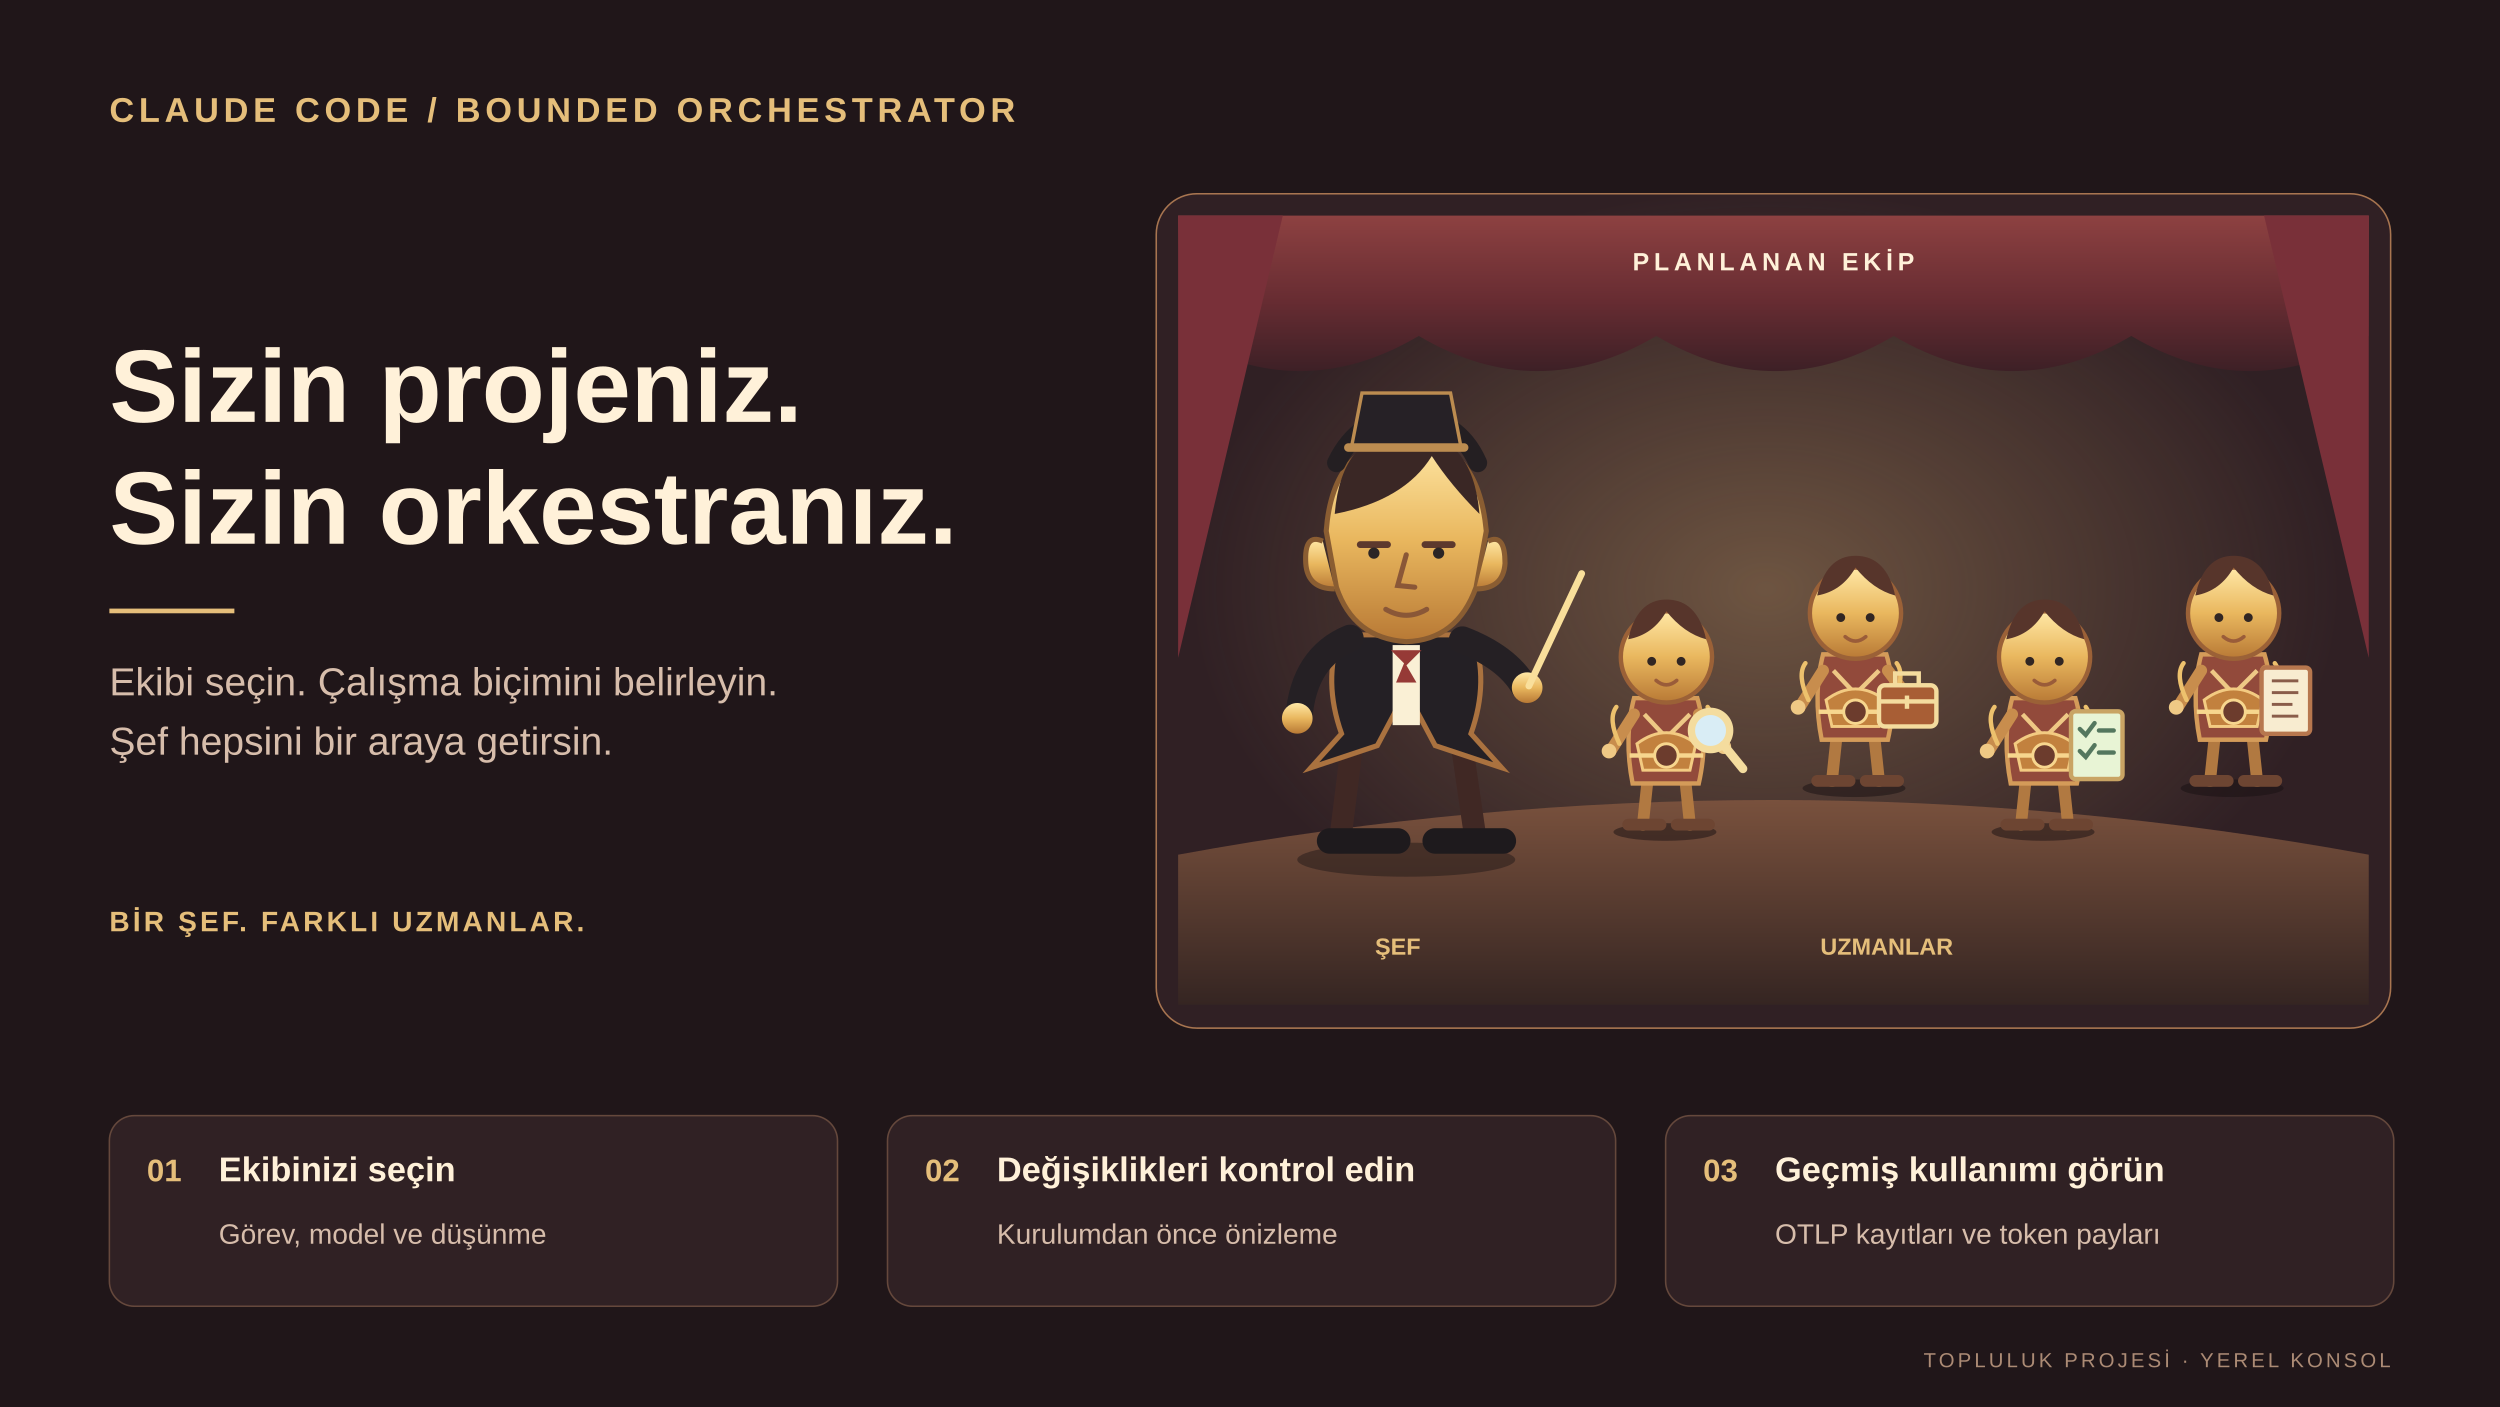
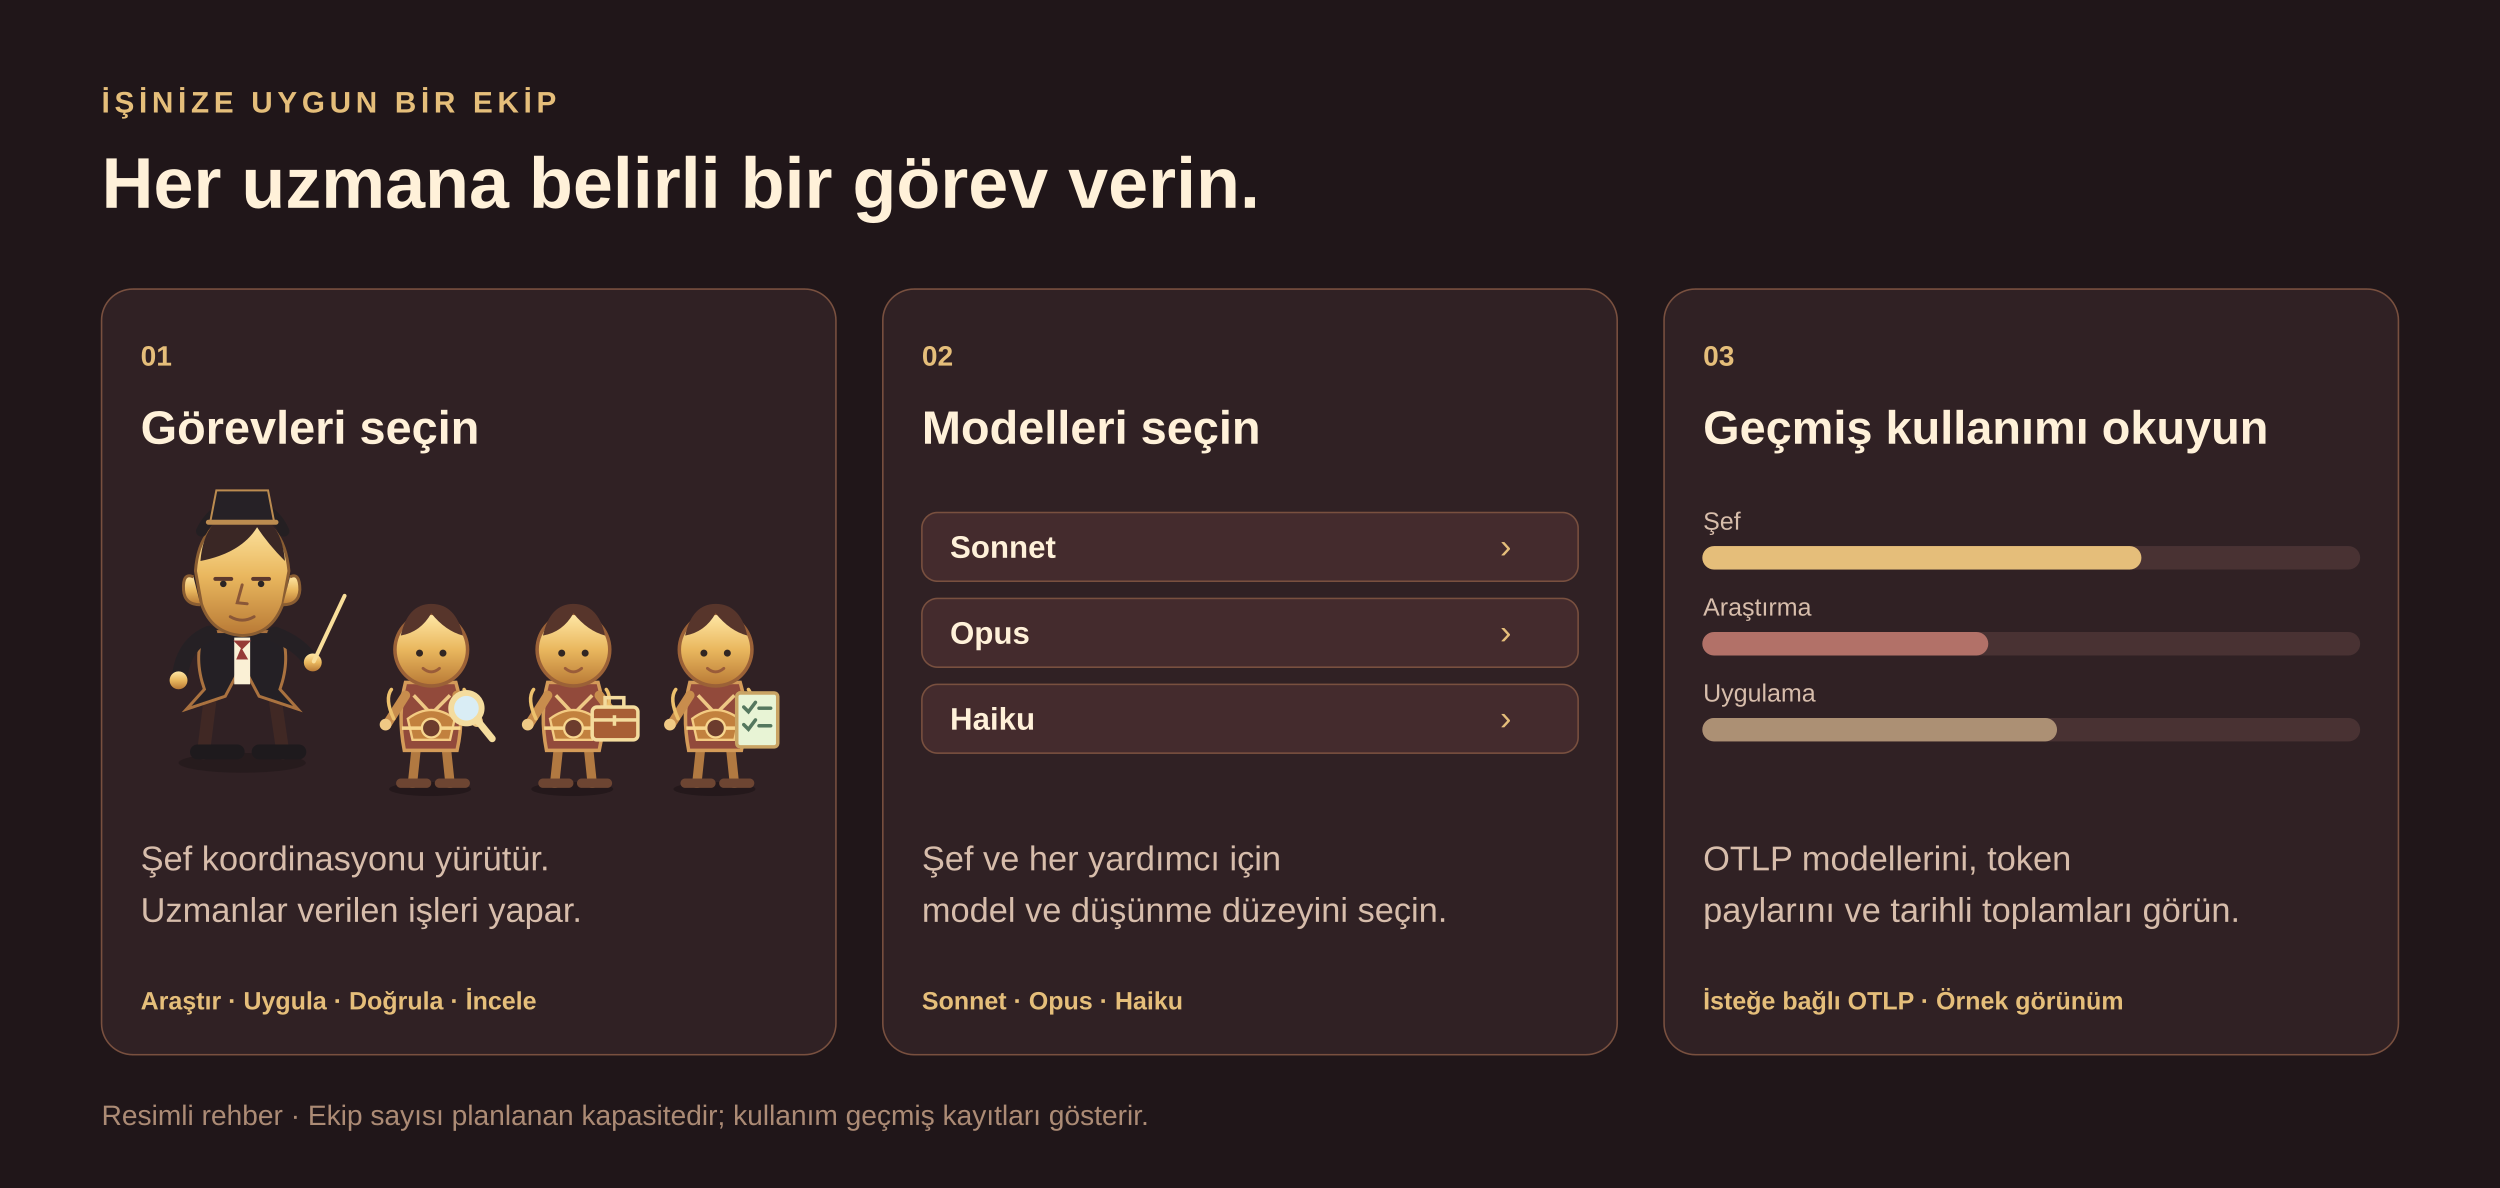
- <svg xmlns="http://www.w3.org/2000/svg" xmlns:xlink="http://www.w3.org/1999/xlink" width="1600" height="900" viewBox="0 0 1600 900" role="img" aria-labelledby="title desc">
+ <svg xmlns="http://www.w3.org/2000/svg" xmlns:xlink="http://www.w3.org/1999/xlink" width="1600" height="760" viewBox="0 0 1600 760" role="img" aria-labelledby="title desc">
  <defs>
    <linearGradient id="background" x2="1" y2="1">
      <stop stop-color="#21191B" />
      <stop offset=".58" stop-color="#322224" />
      <stop offset="1" stop-color="#261A1B" />
    </linearGradient>
    <linearGradient id="curtain" x2="0" y2="1">
      <stop stop-color="#8D4141" />
      <stop offset=".55" stop-color="#672C32" />
      <stop offset="1" stop-color="#3D2026" />
    </linearGradient>
    <linearGradient id="floor" x2="0" y2="1">
      <stop stop-color="#79513D" />
      <stop offset="1" stop-color="#352522" />
    </linearGradient>
    <radialGradient id="light">
      <stop stop-color="#F7CA82" stop-opacity=".31" />
      <stop offset="1" stop-color="#F7CA82" stop-opacity="0" />
    </radialGradient>
    <linearGradient id="gold" x2="0" y2="1">
      <stop stop-color="#ffe8a6" />
      <stop offset=".5" stop-color="#e9b75e" />
      <stop offset="1" stop-color="#b87935" />
    </linearGradient>
    <filter id="actor-shadow" x="-30%" y="-30%" width="160%" height="170%">
      <feDropShadow dx="0" dy="11" stdDeviation="8" flood-color="#100B0C" flood-opacity=".55" />
    </filter>
    <symbol id="conductor-core" viewBox="0 0 220 300">
      <ellipse cx="110" cy="280" rx="64" ry="10" fill="#1b1315" opacity=".45" />
      <path d="M83 174 71 270M137 174l14 96" fill="none" stroke="#402824" stroke-width="13" stroke-linecap="round" />
      <path d="M65 269h40m22 0h40" stroke="#1e1a1d" stroke-width="15" stroke-linecap="round" />
      <path d="M71 148q-10 27 1 58l-18 20 39-13 17-32 17 32 39 13-18-20q11-31 1-58Z" fill="#242025" stroke="#aa723f" stroke-width="3" />
      <path d="M102 154h16v47h-16z" fill="#faf0d5" />
      <path d="m101 157 9 9 9-9m-10 7-5 12h12z" fill="#963a36" />
      <path d="M77 150q-27 11-30 46" fill="none" stroke="#252024" stroke-width="16" stroke-linecap="round" />
      <circle cx="46" cy="197" r="9" fill="url(#gold)" />
      <path d="M63 87q4-52 47-55 42 2 47 55l-6 33q-11 31-41 32-31-2-41-32Z" fill="url(#gold)" stroke="#8a5d32" stroke-width="3" />
      <path d="M61 93q-11-5-10 13 1 15 17 15m90-28q10-5 10 13-1 15-17 15" fill="url(#gold)" stroke="#8a5d32" stroke-width="3" />
      <path d="M68 77q4-48 42-49 39 1 43 49-17-17-28-34-16 26-57 34Z" fill="#3a2725" />
      <path d="M83 95h16m22 0h16" stroke="#5d392d" stroke-width="4" stroke-linecap="round" />
      <circle cx="91" cy="100" r="3.3" fill="#2b2525" />
      <circle cx="129" cy="100" r="3.3" fill="#2b2525" />
      <path d="m110 101-5 18 10 1m-17 13q12 7 24 0" fill="none" stroke="#8a5737" stroke-width="3" stroke-linecap="round" />
      <path d="M69 47q13-27 41-27 30 0 42 27" fill="none" stroke="#241f22" stroke-width="11" stroke-linecap="round" />
      <path d="M78 37h64l-6-31H84Z" fill="#262126" stroke="#bc8c50" stroke-width="2" />
      <path d="M76 38h68" stroke="#bc8c50" stroke-width="5" stroke-linecap="round" />
    </symbol>
    <symbol id="conductor" viewBox="0 0 220 300">
      <use xlink:href="#conductor-core" width="220" height="300" />
      <g id="baton-arm-static">
        <path d="M143 151q26 10 36 27" fill="none" stroke="#252024" stroke-width="16" stroke-linecap="round" />
        <circle cx="181" cy="179" r="9" fill="url(#gold)" />
        <path d="m182 178 31-66" stroke="#f9df9b" stroke-width="4" stroke-linecap="round" />
      </g>
    </symbol>
    <symbol id="musician" viewBox="0 0 120 190">
      <ellipse cx="59" cy="181" rx="35" ry="6" fill="#170f11" opacity=".5" />
      <path d="m48 138-4 38m28-38 4 38" stroke="#b17941" stroke-width="8" stroke-linecap="round" />
      <path d="M34 176h22m11 0h22" stroke="#6d4532" stroke-width="8" stroke-linecap="round" />
      <path d="M38 90q-7 27-1 58h45q7-31-1-58Z" fill="#924a3b" stroke="#d49b59" stroke-width="3" />
      <path d="m45 101 15 16 16-16" fill="none" stroke="#eec885" stroke-width="3" />
      <path d="M38 101 22 126m60-25 16 21" stroke="#c88d4d" stroke-width="8" stroke-linecap="round" />
      <circle cx="21" cy="126" r="5" fill="#efc985" />
      <circle cx="99" cy="123" r="5" fill="#efc985" />
      <circle cx="60" cy="62" r="31" fill="url(#gold)" stroke="#9b6137" stroke-width="3" />
      <path d="M34 50q6-27 26-27 21 0 27 27-15-4-27-19-9 16-26 19Z" fill="#57352b" />
      <circle cx="50" cy="65" r="3" fill="#312623" />
      <circle cx="70" cy="65" r="3" fill="#312623" />
      <path d="M53 78q7 6 14 0" fill="none" stroke="#9a5c39" stroke-width="2.5" stroke-linecap="round" />
      <path d="M40 121q20-15 40 0l-4 18H44Z" fill="#c2813e" stroke="#f3cb82" stroke-width="2" />
      <path d="M28 121q-8-17-2-25m60 25q8-17 2-25" fill="none" stroke="#edc16d" stroke-width="3" stroke-linecap="round" />
      <path d="M35 129h50" stroke="#f7d68e" stroke-width="3" />
      <circle cx="60" cy="129" r="8" fill="#6c3c2d" stroke="#f7d68e" stroke-width="2" />
    </symbol>
    <symbol id="musician-researcher" viewBox="0 0 120 190">
      <use xlink:href="#musician" width="120" height="190" />
      <circle cx="90" cy="112" r="13" fill="#d9edf5" stroke="#f4dc9e" stroke-width="5" />
      <path d="m99 122 13 16" stroke="#f4dc9e" stroke-width="6" stroke-linecap="round" />
    </symbol>
    <symbol id="musician-implementer" viewBox="0 0 120 190">
      <use xlink:href="#musician" width="120" height="190" />
      <rect x="76" y="111" width="39" height="28" rx="4" fill="#a85e35" stroke="#f4dc9e" stroke-width="3" />
      <path d="M87 111v-8h16v8m-27 11h39m-20-4v9" fill="none" stroke="#f4dc9e" stroke-width="3" />
    </symbol>
    <symbol id="musician-reviewer" viewBox="0 0 120 190">
      <use xlink:href="#musician" width="120" height="190" />
      <rect x="79" y="99" width="33" height="45" rx="3" fill="#f8ecd0" stroke="#b7774e" stroke-width="3" />
      <path d="M86 108h18m-18 8h18m-18 8h14m-14 8h18" stroke="#8a5d4a" stroke-width="2" />
    </symbol>
    <symbol id="musician-verifier" viewBox="0 0 120 190">
      <use xlink:href="#musician" width="120" height="190" />
      <rect x="78" y="99" width="35" height="46" rx="3" fill="#e8f4d5" stroke="#c9a464" stroke-width="3" />
      <path d="m84 111 4 4 6-8m-10 19 4 4 6-8m3-10h10m-10 15h10" fill="none" stroke="#54775e" stroke-width="3" stroke-linecap="round" />
    </symbol>
  </defs>
  <g font-family="Arial,Helvetica,sans-serif">
-     <rect x="0" y="0" width="1600" height="900" rx="0" fill="#201619" stroke="#201619" />
-     <text x="70" y="78" font-size="22" fill="#E5BE7A" font-weight="700" letter-spacing="3">CLAUDE CODE / BOUNDED ORCHESTRATOR</text>
-     <text x="70" y="270" font-size="66" fill="#FFF1D9" font-weight="700">Sizin projeniz.</text>
-     <text x="70" y="348" font-size="66" fill="#FFF1D9" font-weight="700">Sizin orkestranız.</text>
-     <path d="M70 391h80" stroke="#E5BE7A" stroke-width="3" />
-     <text x="70" y="445" font-size="25" fill="#D7BDAB" font-weight="400">Ekibi seçin. Çalışma biçimini belirleyin.</text>
-     <text x="70" y="483" font-size="25" fill="#D7BDAB" font-weight="400">Şef hepsini bir araya getirsin.</text>
-     <text x="70" y="596" font-size="18" fill="#E5BE7A" font-weight="700" letter-spacing="2">BİR ŞEF. FARKLI UZMANLAR.</text>
-     <rect x="740" y="124" width="790" height="534" rx="26" fill="#302024" stroke="#A87550" />
-     <ellipse cx="1130" cy="377" rx="370" ry="255" fill="url(#light)" />
-     <path d="M754 138h762v77q-76 45-152 0-76 45-152 0-76 45-152 0-76 45-152 0-76 45-152 0Z" fill="url(#curtain)" />
-     <path d="M754 138h67l-67 283m762-283h-67l67 283" fill="#793039" />
-     <path d="M754 547q380-70 762 0v96H754Z" fill="url(#floor)" />
-     <use xlink:href="#conductor" x="780" y="245" width="240" height="327" />
-     <use xlink:href="#musician-researcher" x="1010" y="362" width="113" height="179" />
-     <use xlink:href="#musician-implementer" x="1131" y="334" width="113" height="179" />
-     <use xlink:href="#musician-verifier" x="1252" y="362" width="113" height="179" />
-     <use xlink:href="#musician-reviewer" x="1373" y="334" width="113" height="179" />
-     <text x="880" y="611" font-size="15" fill="#E5BE7A" font-weight="700">ŞEF</text>
-     <text x="1165" y="611" font-size="15" fill="#E5BE7A" font-weight="700">UZMANLAR</text>
-     <text x="1135" y="173" font-size="16" fill="#FFF1D9" font-weight="700" text-anchor="middle" letter-spacing="3">PLANLANAN EKİP</text>
-     <rect x="70" y="714" width="466" height="122" rx="16" fill="#302124" stroke="#65483C" />
-     <text x="94" y="756" font-size="20" fill="#E5BE7A" font-weight="700">01</text>
-     <text x="140" y="756" font-size="22" fill="#FFF1D9" font-weight="700">Ekibinizi seçin</text>
-     <text x="140" y="796" font-size="18" fill="#D7BDAB" font-weight="400">Görev, model ve düşünme</text>
-     <rect x="568" y="714" width="466" height="122" rx="16" fill="#302124" stroke="#65483C" />
-     <text x="592" y="756" font-size="20" fill="#E5BE7A" font-weight="700">02</text>
-     <text x="638" y="756" font-size="22" fill="#FFF1D9" font-weight="700">Değişiklikleri kontrol edin</text>
-     <text x="638" y="796" font-size="18" fill="#D7BDAB" font-weight="400">Kurulumdan önce önizleme</text>
-     <rect x="1066" y="714" width="466" height="122" rx="16" fill="#302124" stroke="#65483C" />
-     <text x="1090" y="756" font-size="20" fill="#E5BE7A" font-weight="700">03</text>
-     <text x="1136" y="756" font-size="22" fill="#FFF1D9" font-weight="700">Geçmiş kullanımı görün</text>
-     <text x="1136" y="796" font-size="18" fill="#D7BDAB" font-weight="400">OTLP kayıtları ve token payları</text>
-     <text x="1530" y="875" font-size="13" fill="#AC8B75" font-weight="400" text-anchor="end" letter-spacing="2">TOPLULUK PROJESİ · YEREL KONSOL</text>
+     <rect x="0" y="0" width="1600" height="760" rx="0" fill="#201619" stroke="#201619" />
+     <text x="65" y="72" font-size="19" fill="#E5BE7A" font-weight="700" letter-spacing="3">İŞİNİZE UYGUN BİR EKİP</text>
+     <text x="65" y="133" font-size="46" fill="#FFF1D9" font-weight="700">Her uzmana belirli bir görev verin.</text>
+     <rect x="65" y="185" width="470" height="490" rx="20" fill="#302124" stroke="#79503F" />
+     <text x="90" y="234" font-size="18" fill="#E5BE7A" font-weight="700">01</text>
+     <text x="90" y="284" font-size="30" fill="#FFF1D9" font-weight="700">Görevleri seçin</text>
+     <use xlink:href="#conductor" x="85" y="310" width="140" height="191" />
+     <use xlink:href="#musician-researcher" x="231" y="369" width="90" height="143" />
+     <use xlink:href="#musician-implementer" x="322" y="369" width="90" height="143" />
+     <use xlink:href="#musician-verifier" x="413" y="369" width="90" height="143" />
+     <text x="90" y="557" font-size="22" fill="#D7BDAB" font-weight="400">Şef koordinasyonu yürütür.</text>
+     <text x="90" y="590" font-size="22" fill="#D7BDAB" font-weight="400">Uzmanlar verilen işleri yapar.</text>
+     <text x="90" y="646" font-size="16" fill="#E5BE7A" font-weight="700">Araştır · Uygula · Doğrula · İncele</text>
+     <rect x="565" y="185" width="470" height="490" rx="20" fill="#302124" stroke="#79503F" />
+     <text x="590" y="234" font-size="18" fill="#E5BE7A" font-weight="700">02</text>
+     <text x="590" y="284" font-size="30" fill="#FFF1D9" font-weight="700">Modelleri seçin</text>
+     <rect x="590" y="328" width="420" height="44" rx="10" fill="#442B2D" stroke="#79503F" />
+     <text x="608" y="357" font-size="20" fill="#FFF1D9" font-weight="700">Sonnet</text>
+     <text x="960" y="357" font-size="22" fill="#E5BE7A" font-weight="400">›</text>
+     <rect x="590" y="383" width="420" height="44" rx="10" fill="#442B2D" stroke="#79503F" />
+     <text x="608" y="412" font-size="20" fill="#FFF1D9" font-weight="700">Opus</text>
+     <text x="960" y="412" font-size="22" fill="#E5BE7A" font-weight="400">›</text>
+     <rect x="590" y="438" width="420" height="44" rx="10" fill="#442B2D" stroke="#79503F" />
+     <text x="608" y="467" font-size="20" fill="#FFF1D9" font-weight="700">Haiku</text>
+     <text x="960" y="467" font-size="22" fill="#E5BE7A" font-weight="400">›</text>
+     <text x="590" y="557" font-size="22" fill="#D7BDAB" font-weight="400">Şef ve her yardımcı için</text>
+     <text x="590" y="590" font-size="22" fill="#D7BDAB" font-weight="400">model ve düşünme düzeyini seçin.</text>
+     <text x="590" y="646" font-size="16" fill="#E5BE7A" font-weight="700">Sonnet · Opus · Haiku</text>
+     <rect x="1065" y="185" width="470" height="490" rx="20" fill="#302124" stroke="#79503F" />
+     <text x="1090" y="234" font-size="18" fill="#E5BE7A" font-weight="700">03</text>
+     <text x="1090" y="284" font-size="30" fill="#FFF1D9" font-weight="700">Geçmiş kullanımı okuyun</text>
+     <text x="1090" y="339" font-size="16" fill="#D7BDAB" font-weight="400">Şef</text>
+     <rect x="1090" y="350" width="420" height="14" rx="7" fill="#493233" stroke="#493233" />
+     <rect x="1090" y="350" width="280" height="14" rx="7" fill="#E5BE7A" stroke="#E5BE7A" />
+     <text x="1090" y="394" font-size="16" fill="#D7BDAB" font-weight="400">Araştırma</text>
+     <rect x="1090" y="405" width="420" height="14" rx="7" fill="#493233" stroke="#493233" />
+     <rect x="1090" y="405" width="182" height="14" rx="7" fill="#B27168" stroke="#B27168" />
+     <text x="1090" y="449" font-size="16" fill="#D7BDAB" font-weight="400">Uygulama</text>
+     <rect x="1090" y="460" width="420" height="14" rx="7" fill="#493233" stroke="#493233" />
+     <rect x="1090" y="460" width="226" height="14" rx="7" fill="#AC9074" stroke="#AC9074" />
+     <text x="1090" y="557" font-size="22" fill="#D7BDAB" font-weight="400">OTLP modellerini, token</text>
+     <text x="1090" y="590" font-size="22" fill="#D7BDAB" font-weight="400">paylarını ve tarihli toplamları görün.</text>
+     <text x="1090" y="646" font-size="16" fill="#E5BE7A" font-weight="700">İsteğe bağlı OTLP · Örnek görünüm</text>
+     <text x="65" y="720" font-size="18" fill="#AC8B75" font-weight="400">Resimli rehber · Ekip sayısı planlanan kapasitedir; kullanım geçmiş kayıtları gösterir.</text>
  </g>
</svg>
